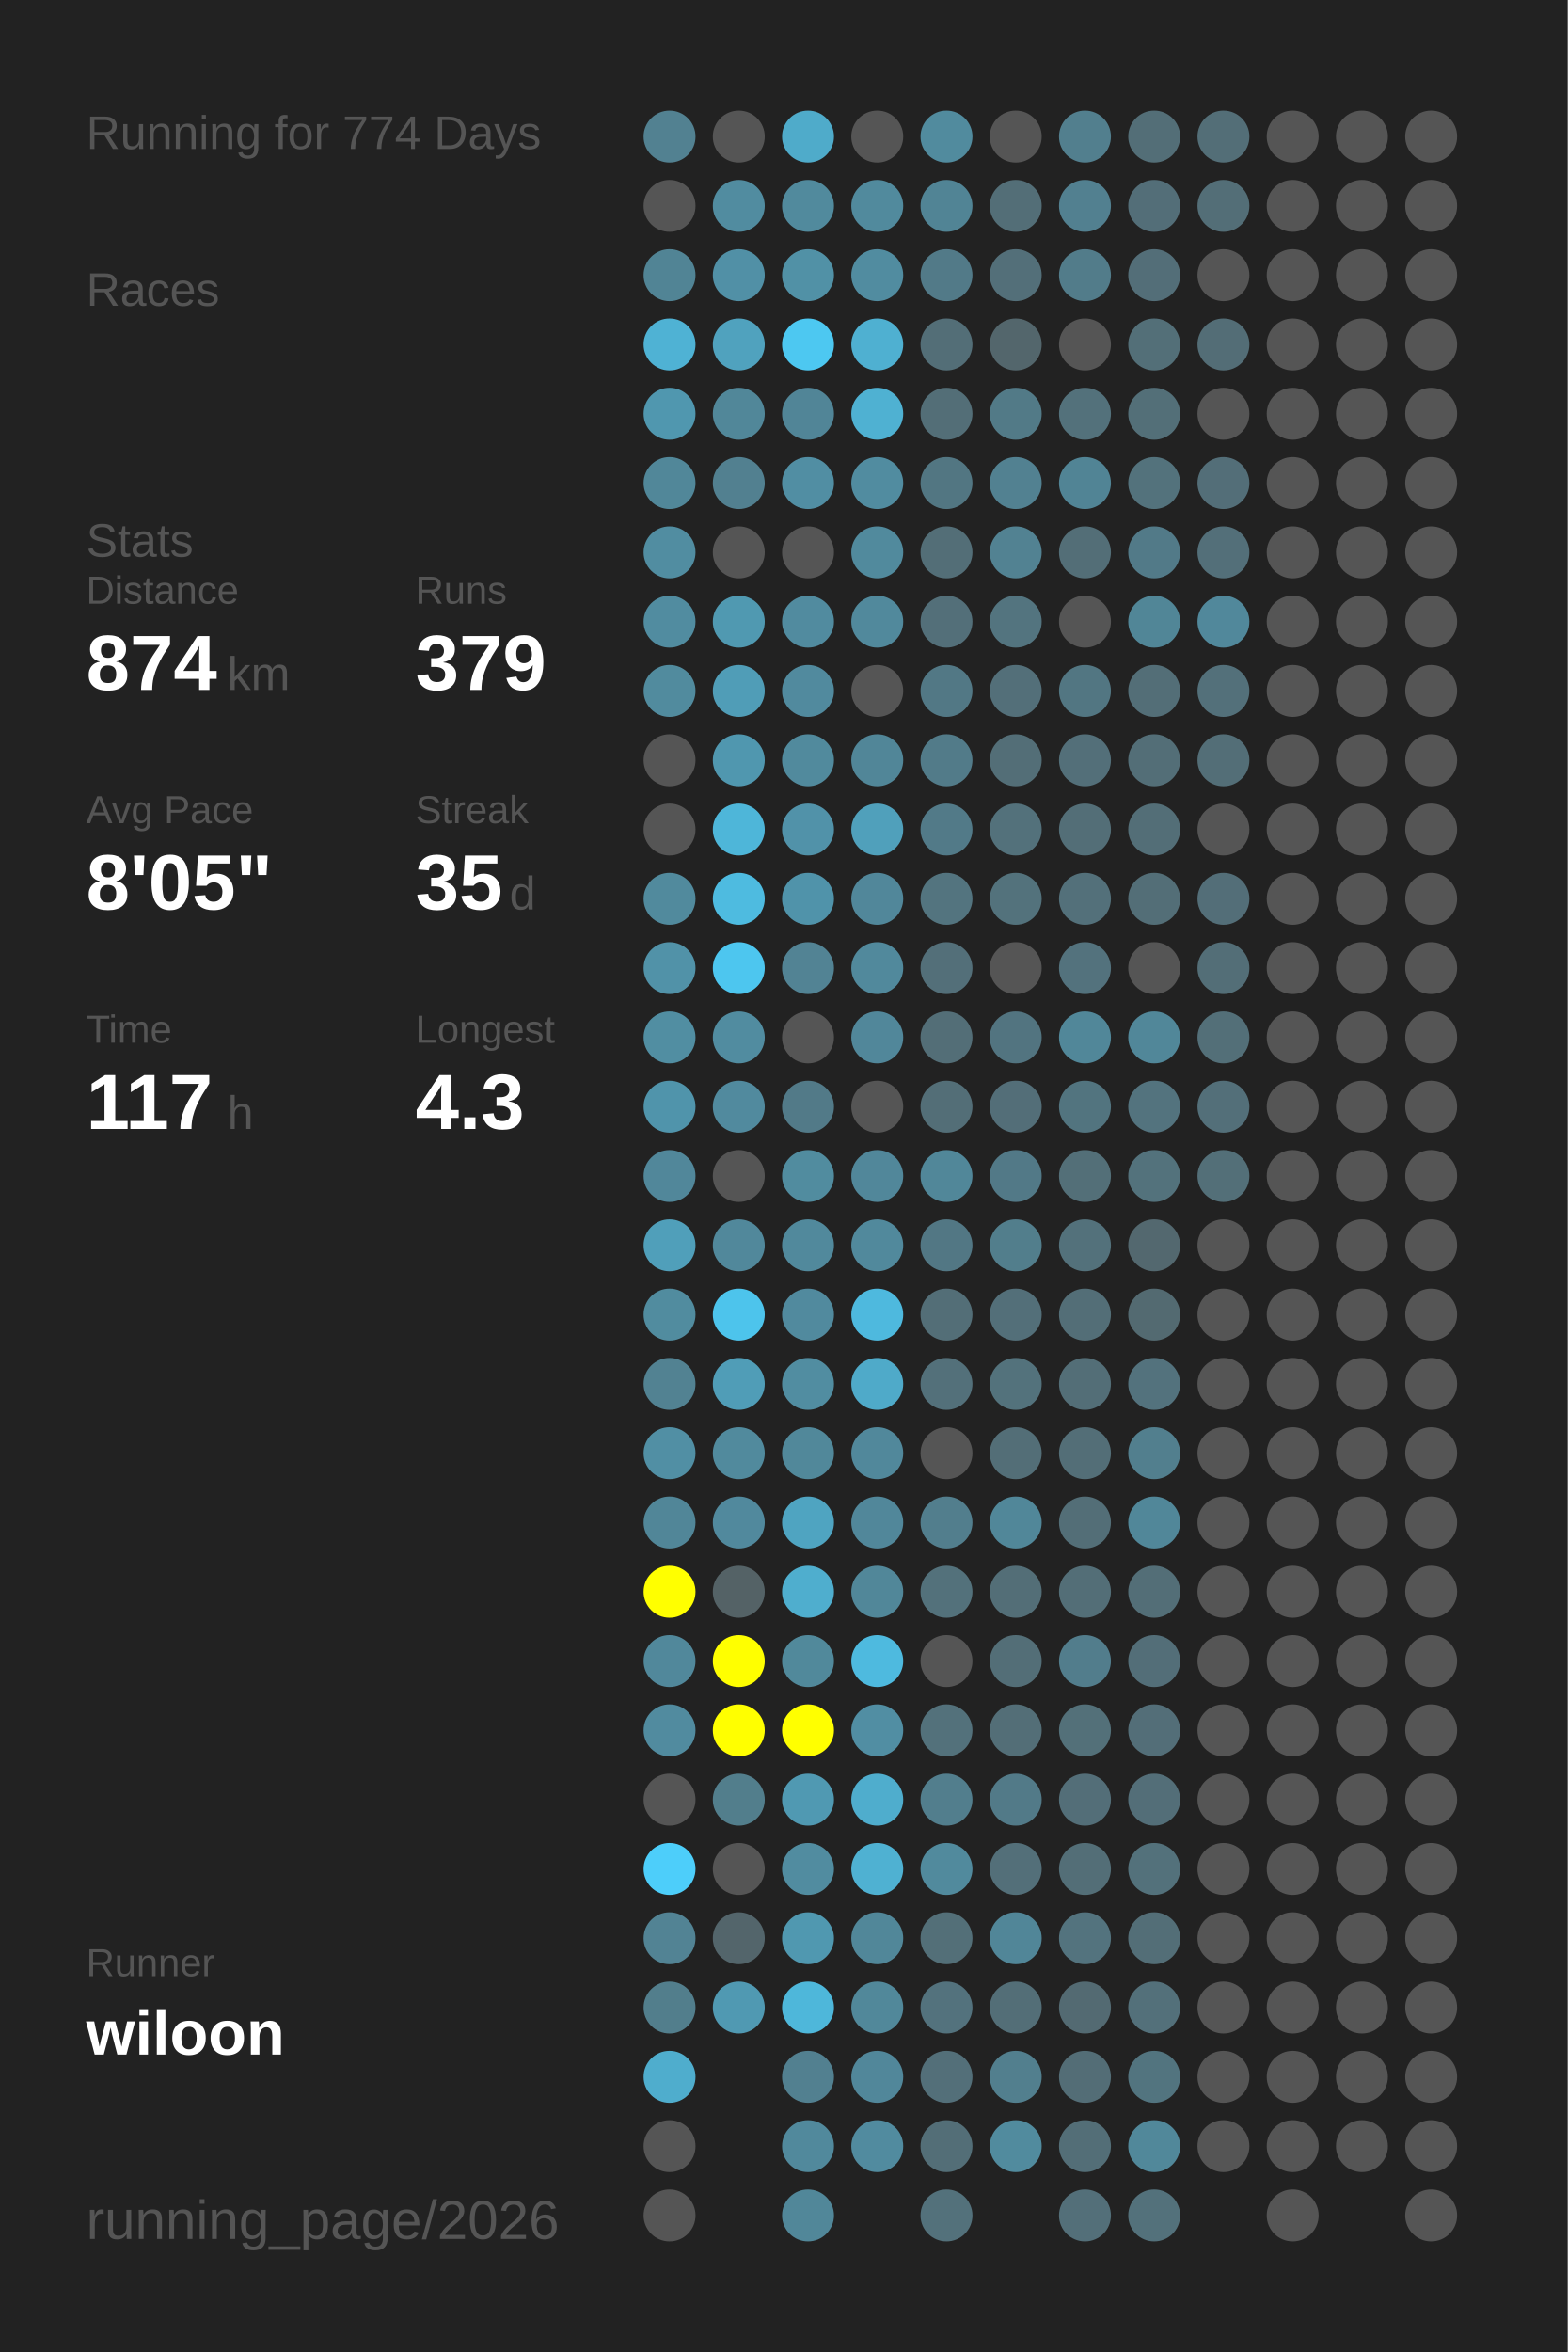
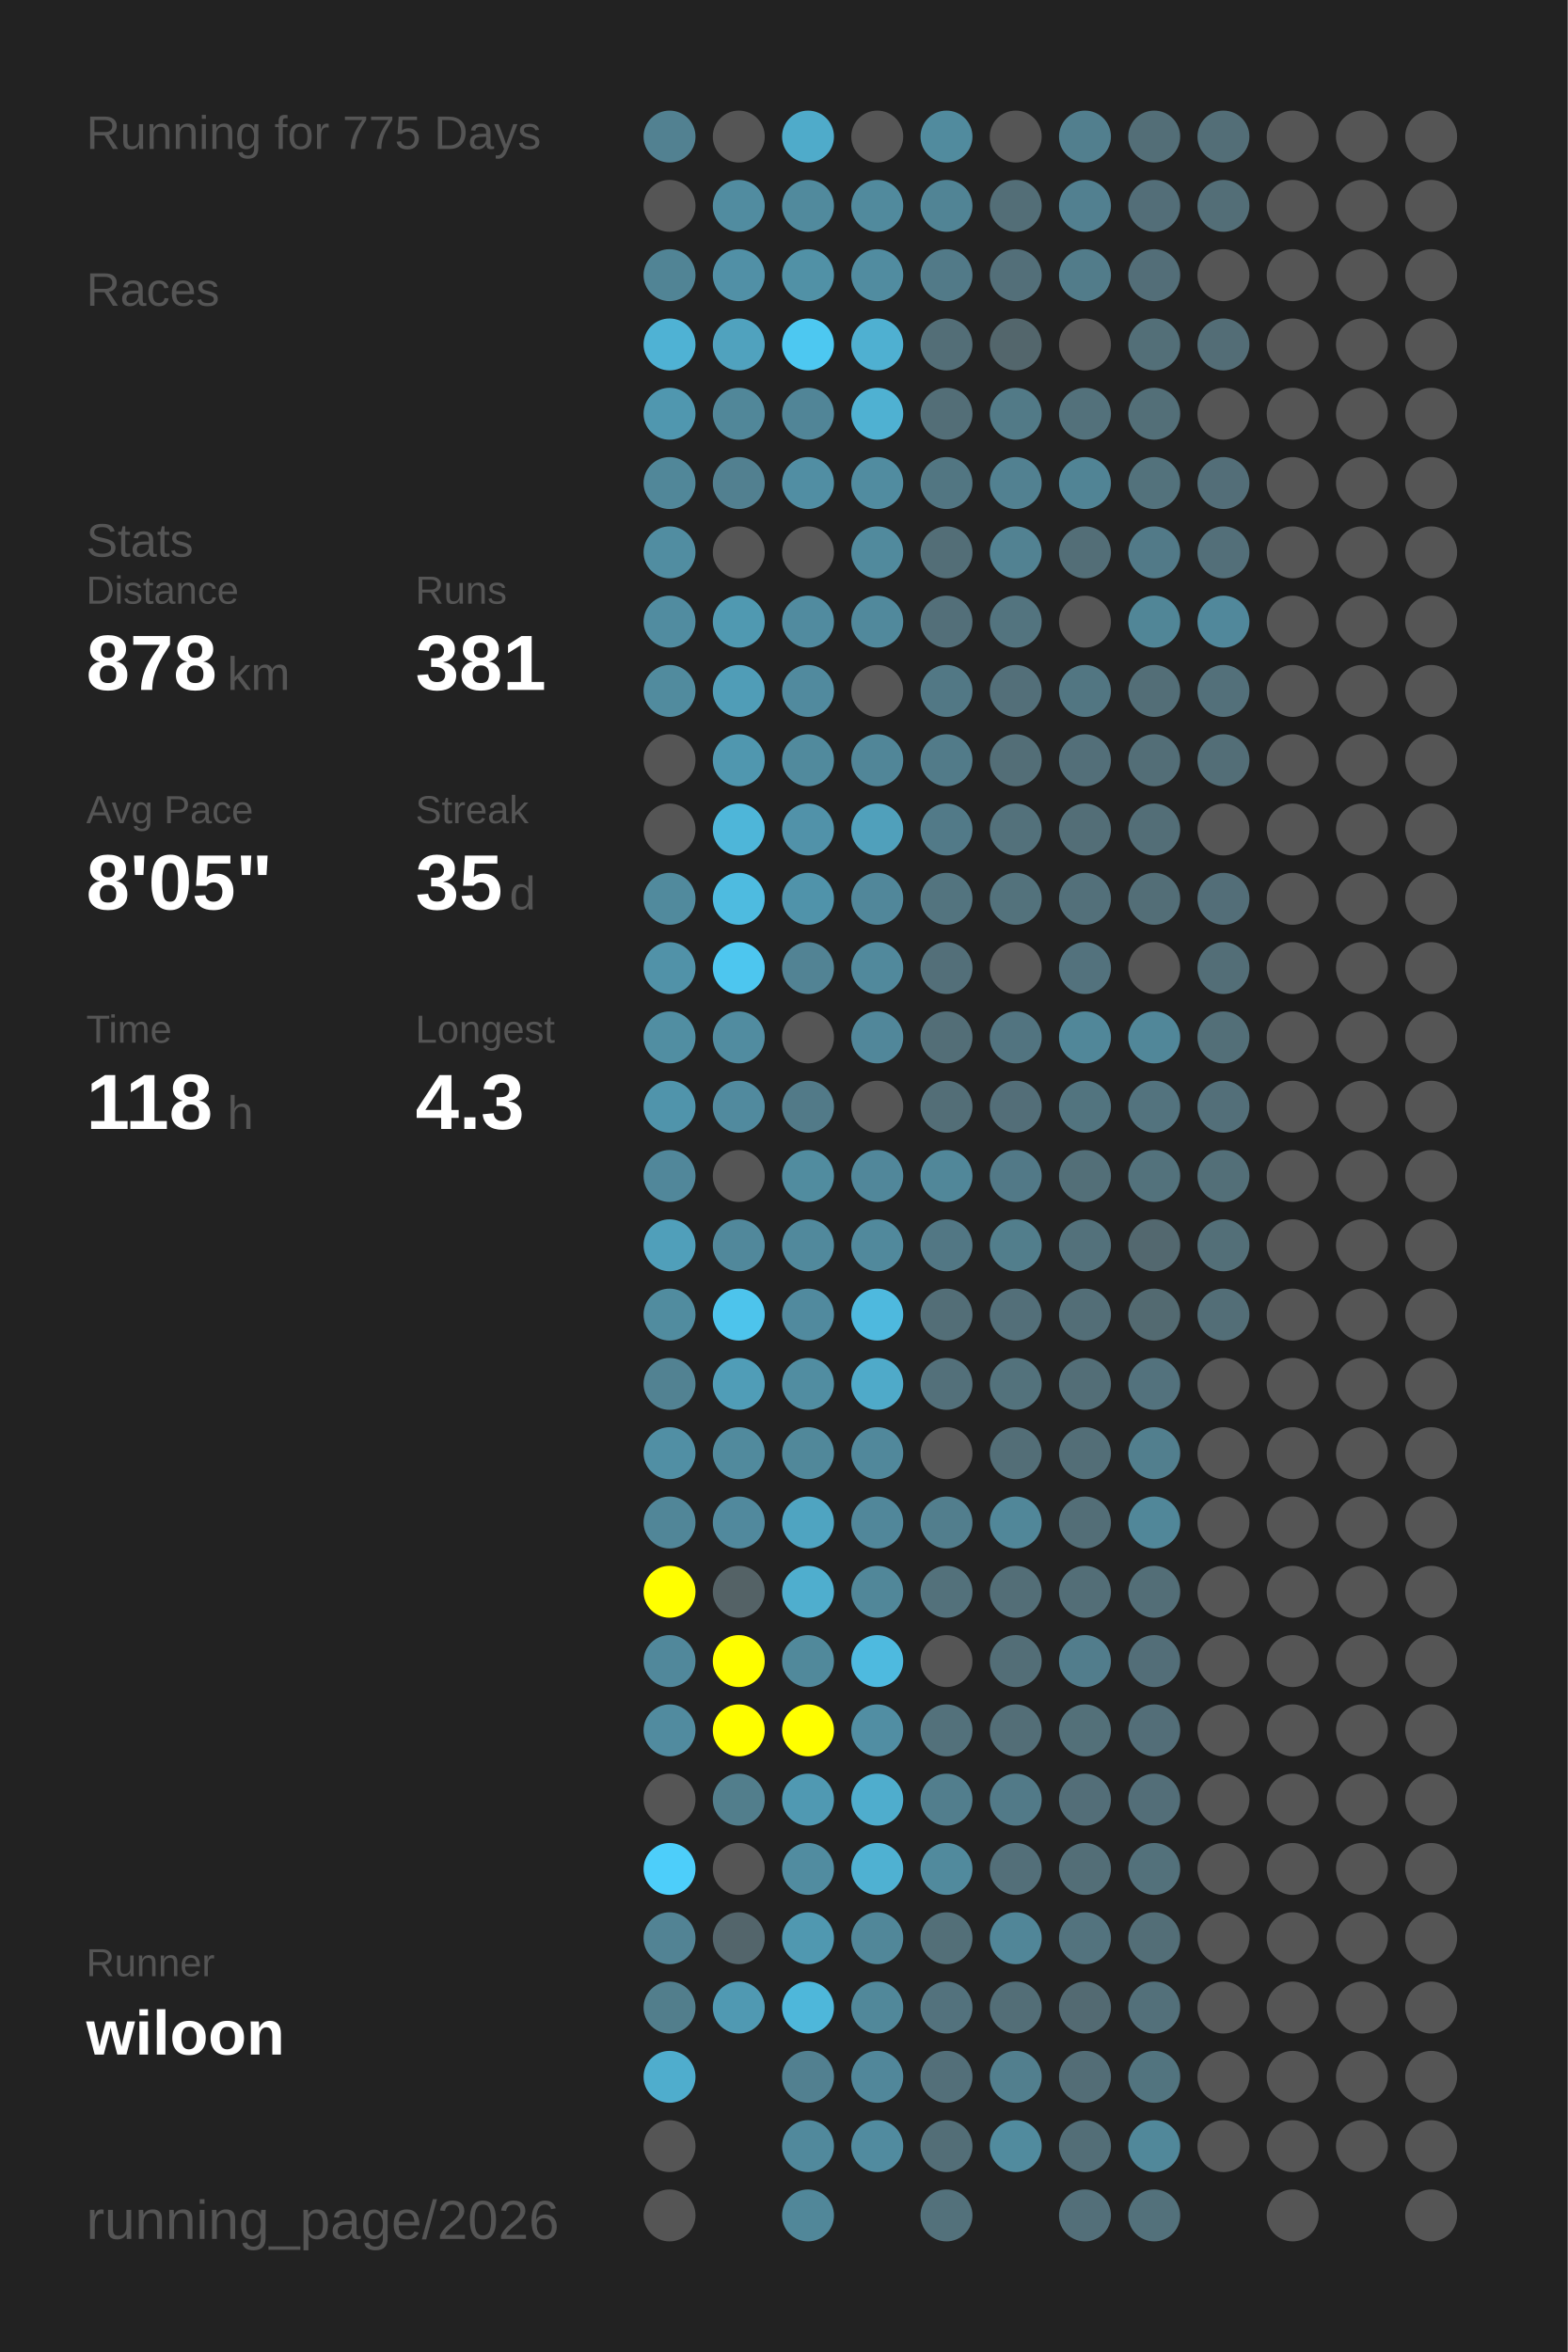
<svg xmlns="http://www.w3.org/2000/svg" baseProfile="full" height="300mm" version="1.1" viewBox="0,0,200,300" width="200mm">
  <defs />
  <rect fill="#222222" height="300" width="200" x="0" y="0" />
-   <text fill="#555555" style="font-size:6px; font-family:Arial;" x="11" y="19">Running for 774 Days</text>
+   <text fill="#555555" style="font-size:6px; font-family:Arial;" x="11" y="19">Running for 775 Days</text>
  <text fill="#555555" style="font-size:6px; font-family:Arial;" x="11" y="39">Races</text>
  <text fill="#555555" style="font-size:6px; font-family:Arial;" x="11" y="71">Stats</text>
  <text fill="#555555" style="font-size:5px; font-family:Arial;" x="11" y="77">Distance</text>
-   <text fill="#FFFFFF" style="font-size:10px; font-family:Arial; font-weight:bold;" x="11" y="88">874</text>
+   <text fill="#FFFFFF" style="font-size:10px; font-family:Arial; font-weight:bold;" x="11" y="88">878</text>
  <text fill="#555555" style="font-size:6px; font-family:Arial;" x="29" y="88">km</text>
  <text fill="#555555" style="font-size:5px; font-family:Arial;" x="53" y="77">Runs</text>
-   <text fill="#FFFFFF" style="font-size:10px; font-family:Arial; font-weight:bold;" x="53" y="88">379</text>
+   <text fill="#FFFFFF" style="font-size:10px; font-family:Arial; font-weight:bold;" x="53" y="88">381</text>
  <text fill="#555555" style="font-size:5px; font-family:Arial;" x="11" y="105">Avg Pace</text>
  <text fill="#FFFFFF" style="font-size:10px; font-family:Arial; font-weight:bold;" x="11" y="116">8'05"</text>
  <text fill="#555555" style="font-size:5px; font-family:Arial;" x="53" y="105">Streak</text>
  <text fill="#FFFFFF" style="font-size:10px; font-family:Arial; font-weight:bold;" x="53" y="116">35</text>
  <text fill="#555555" style="font-size:6px; font-family:Arial;" x="65" y="116">d</text>
  <text fill="#555555" style="font-size:5px; font-family:Arial;" x="11" y="133">Time</text>
-   <text fill="#FFFFFF" style="font-size:10px; font-family:Arial; font-weight:bold;" x="11" y="144">117</text>
+   <text fill="#FFFFFF" style="font-size:10px; font-family:Arial; font-weight:bold;" x="11" y="144">118</text>
  <text fill="#555555" style="font-size:6px; font-family:Arial;" x="29" y="144">h</text>
  <text fill="#555555" style="font-size:5px; font-family:Arial;" x="53" y="133">Longest</text>
  <text fill="#FFFFFF" style="font-size:10px; font-family:Arial; font-weight:bold;" x="53" y="144">4.3</text>
  <text fill="#555555" style="font-size:5px; font-family:Arial;" x="11" y="252.065">Runner</text>
  <text fill="#FFFFFF" style="font-size:8px; font-family:Arial; font-weight:bold;" x="11" y="262.065">wiloon</text>
  <text fill="#555555" style="font-size:7px; font-family:Arial;" x="11" y="285.581">running_page/2026</text>
  <circle cx="85.417" cy="17.419" fill="#528191" r="3.312" />
  <circle cx="85.417" cy="26.258" fill="#555555" r="3.312" />
  <circle cx="85.417" cy="35.097" fill="#518495" r="3.312" />
  <circle cx="85.417" cy="43.935" fill="#4fb2d4" r="3.312" />
  <circle cx="85.417" cy="52.774" fill="#5097af" r="3.312" />
  <circle cx="85.417" cy="61.613" fill="#518799" r="3.312" />
  <circle cx="85.417" cy="70.452" fill="#518da1" r="3.312" />
  <circle cx="85.417" cy="79.29" fill="#518ca0" r="3.312" />
  <circle cx="85.417" cy="88.129" fill="#518b9e" r="3.312" />
  <circle cx="85.417" cy="96.968" fill="#555555" r="3.312" />
  <circle cx="85.417" cy="105.806" fill="#555555" r="3.312" />
  <circle cx="85.417" cy="114.645" fill="#518a9d" r="3.312" />
  <circle cx="85.417" cy="123.484" fill="#5192a8" r="3.312" />
  <circle cx="85.417" cy="132.323" fill="#518ea2" r="3.312" />
  <circle cx="85.417" cy="141.161" fill="#5094ab" r="3.312" />
  <circle cx="85.417" cy="150" fill="#51879a" r="3.312" />
  <circle cx="85.417" cy="158.839" fill="#509fba" r="3.312" />
  <circle cx="85.417" cy="167.677" fill="#518c9f" r="3.312" />
  <circle cx="85.417" cy="176.516" fill="#528292" r="3.312" />
  <circle cx="85.417" cy="185.355" fill="#518fa4" r="3.312" />
  <circle cx="85.417" cy="194.194" fill="#518698" r="3.312" />
  <circle cx="85.417" cy="203.032" fill="#FFFF00" r="3.312" />
  <circle cx="85.417" cy="211.871" fill="#51889b" r="3.312" />
  <circle cx="85.417" cy="220.71" fill="#518b9f" r="3.312" />
  <circle cx="85.417" cy="229.548" fill="#555555" r="3.312" />
  <circle cx="85.417" cy="238.387" fill="#4dcefa" r="3.312" />
  <circle cx="85.417" cy="247.226" fill="#528394" r="3.312" />
  <circle cx="85.417" cy="256.065" fill="#527e8c" r="3.312" />
  <circle cx="85.417" cy="264.903" fill="#4fadcd" r="3.312" />
  <circle cx="85.417" cy="273.742" fill="#555555" r="3.312" />
  <circle cx="85.417" cy="282.581" fill="#555555" r="3.312" />
  <circle cx="94.25" cy="17.419" fill="#555555" r="3.312" />
  <circle cx="94.25" cy="26.258" fill="#518ca0" r="3.312" />
  <circle cx="94.25" cy="35.097" fill="#5190a6" r="3.312" />
  <circle cx="94.25" cy="43.935" fill="#50a2be" r="3.312" />
  <circle cx="94.25" cy="52.774" fill="#518799" r="3.312" />
  <circle cx="94.25" cy="61.613" fill="#528090" r="3.312" />
  <circle cx="94.25" cy="70.452" fill="#555555" r="3.312" />
  <circle cx="94.25" cy="79.29" fill="#5099b1" r="3.312" />
  <circle cx="94.25" cy="88.129" fill="#509db7" r="3.312" />
  <circle cx="94.25" cy="96.968" fill="#5097af" r="3.312" />
  <circle cx="94.25" cy="105.806" fill="#4eb6d9" r="3.312" />
  <circle cx="94.25" cy="114.645" fill="#4ebbe0" r="3.312" />
  <circle cx="94.25" cy="123.484" fill="#4dc6ef" r="3.312" />
  <circle cx="94.25" cy="132.323" fill="#518ca0" r="3.312" />
  <circle cx="94.25" cy="141.161" fill="#518a9e" r="3.312" />
  <circle cx="94.25" cy="150" fill="#555555" r="3.312" />
  <circle cx="94.25" cy="158.839" fill="#51889b" r="3.312" />
  <circle cx="94.25" cy="167.677" fill="#4dc4ec" r="3.312" />
  <circle cx="94.25" cy="176.516" fill="#509db7" r="3.312" />
  <circle cx="94.25" cy="185.355" fill="#518a9d" r="3.312" />
  <circle cx="94.25" cy="194.194" fill="#51899d" r="3.312" />
  <circle cx="94.25" cy="203.032" fill="#546266" r="3.312" />
  <circle cx="94.25" cy="211.871" fill="#FFFF00" r="3.312" />
  <circle cx="94.25" cy="220.71" fill="#FFFF00" r="3.312" />
  <circle cx="94.25" cy="229.548" fill="#527e8c" r="3.312" />
  <circle cx="94.25" cy="238.387" fill="#555555" r="3.312" />
  <circle cx="94.25" cy="247.226" fill="#53656b" r="3.312" />
  <circle cx="94.25" cy="256.065" fill="#5099b2" r="3.312" />
  <circle cx="103.083" cy="17.419" fill="#4fabca" r="3.312" />
  <circle cx="103.083" cy="26.258" fill="#518a9d" r="3.312" />
  <circle cx="103.083" cy="35.097" fill="#5191a6" r="3.312" />
  <circle cx="103.083" cy="43.935" fill="#4dc8f1" r="3.312" />
  <circle cx="103.083" cy="52.774" fill="#518597" r="3.312" />
  <circle cx="103.083" cy="61.613" fill="#518ea3" r="3.312" />
  <circle cx="103.083" cy="70.452" fill="#555555" r="3.312" />
  <circle cx="103.083" cy="79.29" fill="#518b9f" r="3.312" />
  <circle cx="103.083" cy="88.129" fill="#518a9e" r="3.312" />
  <circle cx="103.083" cy="96.968" fill="#518a9d" r="3.312" />
  <circle cx="103.083" cy="105.806" fill="#5192a9" r="3.312" />
  <circle cx="103.083" cy="114.645" fill="#5093aa" r="3.312" />
  <circle cx="103.083" cy="123.484" fill="#528394" r="3.312" />
  <circle cx="103.083" cy="132.323" fill="#555555" r="3.312" />
  <circle cx="103.083" cy="141.161" fill="#527a88" r="3.312" />
  <circle cx="103.083" cy="150" fill="#518c9f" r="3.312" />
  <circle cx="103.083" cy="158.839" fill="#51899c" r="3.312" />
  <circle cx="103.083" cy="167.677" fill="#518a9e" r="3.312" />
  <circle cx="103.083" cy="176.516" fill="#518da1" r="3.312" />
  <circle cx="103.083" cy="185.355" fill="#51889a" r="3.312" />
  <circle cx="103.083" cy="194.194" fill="#4fa4c1" r="3.312" />
  <circle cx="103.083" cy="203.032" fill="#4faece" r="3.312" />
  <circle cx="103.083" cy="211.871" fill="#51899b" r="3.312" />
  <circle cx="103.083" cy="220.71" fill="#FFFF00" r="3.312" />
  <circle cx="103.083" cy="229.548" fill="#5099b2" r="3.312" />
  <circle cx="103.083" cy="238.387" fill="#518ca0" r="3.312" />
  <circle cx="103.083" cy="247.226" fill="#5098b0" r="3.312" />
  <circle cx="103.083" cy="256.065" fill="#4eb7da" r="3.312" />
  <circle cx="103.083" cy="264.903" fill="#528090" r="3.312" />
  <circle cx="103.083" cy="273.742" fill="#51899c" r="3.312" />
  <circle cx="103.083" cy="282.581" fill="#518799" r="3.312" />
  <circle cx="111.917" cy="17.419" fill="#555555" r="3.312" />
  <circle cx="111.917" cy="26.258" fill="#518a9d" r="3.312" />
  <circle cx="111.917" cy="35.097" fill="#518ca0" r="3.312" />
  <circle cx="111.917" cy="43.935" fill="#4fb0d1" r="3.312" />
  <circle cx="111.917" cy="52.774" fill="#4fb1d2" r="3.312" />
  <circle cx="111.917" cy="61.613" fill="#518ca0" r="3.312" />
  <circle cx="111.917" cy="70.452" fill="#518a9d" r="3.312" />
  <circle cx="111.917" cy="79.29" fill="#51899c" r="3.312" />
  <circle cx="111.917" cy="88.129" fill="#555555" r="3.312" />
  <circle cx="111.917" cy="96.968" fill="#518698" r="3.312" />
  <circle cx="111.917" cy="105.806" fill="#50a0bb" r="3.312" />
  <circle cx="111.917" cy="114.645" fill="#51879a" r="3.312" />
  <circle cx="111.917" cy="123.484" fill="#51899c" r="3.312" />
  <circle cx="111.917" cy="132.323" fill="#51879a" r="3.312" />
  <circle cx="111.917" cy="141.161" fill="#555555" r="3.312" />
  <circle cx="111.917" cy="150" fill="#51879a" r="3.312" />
  <circle cx="111.917" cy="158.839" fill="#51899c" r="3.312" />
  <circle cx="111.917" cy="167.677" fill="#4eb9de" r="3.312" />
  <circle cx="111.917" cy="176.516" fill="#4faac9" r="3.312" />
  <circle cx="111.917" cy="185.355" fill="#51889b" r="3.312" />
  <circle cx="111.917" cy="194.194" fill="#51879a" r="3.312" />
  <circle cx="111.917" cy="203.032" fill="#518799" r="3.312" />
  <circle cx="111.917" cy="211.871" fill="#4ebadf" r="3.312" />
  <circle cx="111.917" cy="220.71" fill="#518ea3" r="3.312" />
  <circle cx="111.917" cy="229.548" fill="#4fadcd" r="3.312" />
  <circle cx="111.917" cy="238.387" fill="#4fb1d2" r="3.312" />
  <circle cx="111.917" cy="247.226" fill="#518799" r="3.312" />
  <circle cx="111.917" cy="256.065" fill="#51889a" r="3.312" />
  <circle cx="111.917" cy="264.903" fill="#51879a" r="3.312" />
  <circle cx="111.917" cy="273.742" fill="#518b9f" r="3.312" />
  <circle cx="120.75" cy="17.419" fill="#518b9e" r="3.312" />
  <circle cx="120.75" cy="26.258" fill="#518495" r="3.312" />
  <circle cx="120.75" cy="35.097" fill="#527a88" r="3.312" />
  <circle cx="120.75" cy="43.935" fill="#536e77" r="3.312" />
  <circle cx="120.75" cy="52.774" fill="#536e77" r="3.312" />
  <circle cx="120.75" cy="61.613" fill="#527682" r="3.312" />
  <circle cx="120.75" cy="70.452" fill="#536e77" r="3.312" />
  <circle cx="120.75" cy="79.29" fill="#536f79" r="3.312" />
  <circle cx="120.75" cy="88.129" fill="#527885" r="3.312" />
  <circle cx="120.75" cy="96.968" fill="#527b89" r="3.312" />
  <circle cx="120.75" cy="105.806" fill="#527a88" r="3.312" />
  <circle cx="120.75" cy="114.645" fill="#53747f" r="3.312" />
  <circle cx="120.75" cy="123.484" fill="#536f79" r="3.312" />
  <circle cx="120.75" cy="132.323" fill="#536e77" r="3.312" />
  <circle cx="120.75" cy="141.161" fill="#536e77" r="3.312" />
  <circle cx="120.75" cy="150" fill="#518799" r="3.312" />
  <circle cx="120.75" cy="158.839" fill="#527784" r="3.312" />
  <circle cx="120.75" cy="167.677" fill="#536e77" r="3.312" />
  <circle cx="120.75" cy="176.516" fill="#53707a" r="3.312" />
  <circle cx="120.75" cy="185.355" fill="#555555" r="3.312" />
  <circle cx="120.75" cy="194.194" fill="#527e8d" r="3.312" />
  <circle cx="120.75" cy="203.032" fill="#53717b" r="3.312" />
  <circle cx="120.75" cy="211.871" fill="#555555" r="3.312" />
  <circle cx="120.75" cy="220.71" fill="#53717b" r="3.312" />
  <circle cx="120.75" cy="229.548" fill="#527e8d" r="3.312" />
  <circle cx="120.75" cy="238.387" fill="#518a9d" r="3.312" />
  <circle cx="120.75" cy="247.226" fill="#536f78" r="3.312" />
  <circle cx="120.75" cy="256.065" fill="#53727d" r="3.312" />
  <circle cx="120.75" cy="264.903" fill="#536f79" r="3.312" />
  <circle cx="120.75" cy="273.742" fill="#536e77" r="3.312" />
  <circle cx="120.75" cy="282.581" fill="#53717b" r="3.312" />
  <circle cx="129.583" cy="17.419" fill="#555555" r="3.312" />
  <circle cx="129.583" cy="26.258" fill="#536e77" r="3.312" />
  <circle cx="129.583" cy="35.097" fill="#536f79" r="3.312" />
  <circle cx="129.583" cy="43.935" fill="#53666c" r="3.312" />
  <circle cx="129.583" cy="52.774" fill="#527a87" r="3.312" />
  <circle cx="129.583" cy="61.613" fill="#528191" r="3.312" />
  <circle cx="129.583" cy="70.452" fill="#528292" r="3.312" />
  <circle cx="129.583" cy="79.29" fill="#53747f" r="3.312" />
  <circle cx="129.583" cy="88.129" fill="#536f79" r="3.312" />
  <circle cx="129.583" cy="96.968" fill="#536e77" r="3.312" />
  <circle cx="129.583" cy="105.806" fill="#53717b" r="3.312" />
  <circle cx="129.583" cy="114.645" fill="#53727c" r="3.312" />
  <circle cx="129.583" cy="123.484" fill="#555555" r="3.312" />
  <circle cx="129.583" cy="132.323" fill="#527480" r="3.312" />
  <circle cx="129.583" cy="141.161" fill="#536e78" r="3.312" />
  <circle cx="129.583" cy="150" fill="#527987" r="3.312" />
  <circle cx="129.583" cy="158.839" fill="#527e8c" r="3.312" />
  <circle cx="129.583" cy="167.677" fill="#536f79" r="3.312" />
  <circle cx="129.583" cy="176.516" fill="#53727c" r="3.312" />
  <circle cx="129.583" cy="185.355" fill="#536e77" r="3.312" />
  <circle cx="129.583" cy="194.194" fill="#518799" r="3.312" />
  <circle cx="129.583" cy="203.032" fill="#536e77" r="3.312" />
  <circle cx="129.583" cy="211.871" fill="#536e77" r="3.312" />
  <circle cx="129.583" cy="220.71" fill="#536e77" r="3.312" />
  <circle cx="129.583" cy="229.548" fill="#527a88" r="3.312" />
  <circle cx="129.583" cy="238.387" fill="#536f79" r="3.312" />
  <circle cx="129.583" cy="247.226" fill="#518698" r="3.312" />
  <circle cx="129.583" cy="256.065" fill="#536e77" r="3.312" />
  <circle cx="129.583" cy="264.903" fill="#527f8e" r="3.312" />
  <circle cx="129.583" cy="273.742" fill="#518b9e" r="3.312" />
  <circle cx="138.417" cy="17.419" fill="#527f8e" r="3.312" />
  <circle cx="138.417" cy="26.258" fill="#528090" r="3.312" />
  <circle cx="138.417" cy="35.097" fill="#527c8a" r="3.312" />
  <circle cx="138.417" cy="43.935" fill="#555555" r="3.312" />
  <circle cx="138.417" cy="52.774" fill="#53717b" r="3.312" />
  <circle cx="138.417" cy="61.613" fill="#518495" r="3.312" />
  <circle cx="138.417" cy="70.452" fill="#536e77" r="3.312" />
  <circle cx="138.417" cy="79.29" fill="#555555" r="3.312" />
  <circle cx="138.417" cy="88.129" fill="#527682" r="3.312" />
  <circle cx="138.417" cy="96.968" fill="#536f79" r="3.312" />
  <circle cx="138.417" cy="105.806" fill="#536e77" r="3.312" />
  <circle cx="138.417" cy="114.645" fill="#53707a" r="3.312" />
  <circle cx="138.417" cy="123.484" fill="#53727d" r="3.312" />
  <circle cx="138.417" cy="132.323" fill="#518799" r="3.312" />
  <circle cx="138.417" cy="141.161" fill="#52747f" r="3.312" />
  <circle cx="138.417" cy="150" fill="#536f78" r="3.312" />
  <circle cx="138.417" cy="158.839" fill="#53717b" r="3.312" />
  <circle cx="138.417" cy="167.677" fill="#536e77" r="3.312" />
  <circle cx="138.417" cy="176.516" fill="#536e77" r="3.312" />
  <circle cx="138.417" cy="185.355" fill="#536e77" r="3.312" />
  <circle cx="138.417" cy="194.194" fill="#536e77" r="3.312" />
  <circle cx="138.417" cy="203.032" fill="#536e77" r="3.312" />
  <circle cx="138.417" cy="211.871" fill="#527d8c" r="3.312" />
  <circle cx="138.417" cy="220.71" fill="#537079" r="3.312" />
  <circle cx="138.417" cy="229.548" fill="#536e78" r="3.312" />
  <circle cx="138.417" cy="238.387" fill="#536e77" r="3.312" />
  <circle cx="138.417" cy="247.226" fill="#53737e" r="3.312" />
  <circle cx="138.417" cy="256.065" fill="#536a72" r="3.312" />
  <circle cx="138.417" cy="264.903" fill="#536d76" r="3.312" />
  <circle cx="138.417" cy="273.742" fill="#536e77" r="3.312" />
  <circle cx="138.417" cy="282.581" fill="#536f79" r="3.312" />
  <circle cx="147.25" cy="17.419" fill="#536e77" r="3.312" />
  <circle cx="147.25" cy="26.258" fill="#536e78" r="3.312" />
  <circle cx="147.25" cy="35.097" fill="#536e78" r="3.312" />
  <circle cx="147.25" cy="43.935" fill="#536f78" r="3.312" />
  <circle cx="147.25" cy="52.774" fill="#536f78" r="3.312" />
  <circle cx="147.25" cy="61.613" fill="#53727c" r="3.312" />
  <circle cx="147.25" cy="70.452" fill="#527a88" r="3.312" />
  <circle cx="147.25" cy="79.29" fill="#518697" r="3.312" />
  <circle cx="147.25" cy="88.129" fill="#536e77" r="3.312" />
  <circle cx="147.25" cy="96.968" fill="#536e77" r="3.312" />
  <circle cx="147.25" cy="105.806" fill="#536e77" r="3.312" />
  <circle cx="147.25" cy="114.645" fill="#536e77" r="3.312" />
  <circle cx="147.25" cy="123.484" fill="#555555" r="3.312" />
  <circle cx="147.25" cy="132.323" fill="#518799" r="3.312" />
  <circle cx="147.25" cy="141.161" fill="#53737e" r="3.312" />
  <circle cx="147.25" cy="150" fill="#53727c" r="3.312" />
  <circle cx="147.25" cy="158.839" fill="#53686f" r="3.312" />
  <circle cx="147.25" cy="167.677" fill="#536a71" r="3.312" />
  <circle cx="147.25" cy="176.516" fill="#53727d" r="3.312" />
  <circle cx="147.25" cy="185.355" fill="#527f8e" r="3.312" />
  <circle cx="147.25" cy="194.194" fill="#518799" r="3.312" />
  <circle cx="147.25" cy="203.032" fill="#536e77" r="3.312" />
  <circle cx="147.25" cy="211.871" fill="#536e78" r="3.312" />
  <circle cx="147.25" cy="220.71" fill="#536e78" r="3.312" />
  <circle cx="147.25" cy="229.548" fill="#536e78" r="3.312" />
  <circle cx="147.25" cy="238.387" fill="#53717b" r="3.312" />
  <circle cx="147.25" cy="247.226" fill="#536e77" r="3.312" />
  <circle cx="147.25" cy="256.065" fill="#53707a" r="3.312" />
  <circle cx="147.25" cy="264.903" fill="#52747f" r="3.312" />
  <circle cx="147.25" cy="273.742" fill="#51889a" r="3.312" />
  <circle cx="147.25" cy="282.581" fill="#53717b" r="3.312" />
  <circle cx="156.083" cy="17.419" fill="#536e77" r="3.312" />
  <circle cx="156.083" cy="26.258" fill="#536e77" r="3.312" />
  <circle cx="156.083" cy="35.097" fill="#555555" r="3.312" />
  <circle cx="156.083" cy="43.935" fill="#536d76" r="3.312" />
  <circle cx="156.083" cy="52.774" fill="#555555" r="3.312" />
  <circle cx="156.083" cy="61.613" fill="#536e78" r="3.312" />
  <circle cx="156.083" cy="70.452" fill="#536f79" r="3.312" />
  <circle cx="156.083" cy="79.29" fill="#51889b" r="3.312" />
  <circle cx="156.083" cy="88.129" fill="#53707a" r="3.312" />
  <circle cx="156.083" cy="96.968" fill="#536e77" r="3.312" />
  <circle cx="156.083" cy="105.806" fill="#555555" r="3.312" />
  <circle cx="156.083" cy="114.645" fill="#536e78" r="3.312" />
  <circle cx="156.083" cy="123.484" fill="#536e77" r="3.312" />
  <circle cx="156.083" cy="132.323" fill="#536f78" r="3.312" />
  <circle cx="156.083" cy="141.161" fill="#536f79" r="3.312" />
  <circle cx="156.083" cy="150" fill="#536f78" r="3.312" />
-   <circle cx="156.083" cy="158.839" fill="#555555" r="3.312" />
-   <circle cx="156.083" cy="167.677" fill="#555555" r="3.312" />
+   <circle cx="156.083" cy="158.839" fill="#536f78" r="3.312" />
+   <circle cx="156.083" cy="167.677" fill="#536e77" r="3.312" />
  <circle cx="156.083" cy="176.516" fill="#555555" r="3.312" />
  <circle cx="156.083" cy="185.355" fill="#555555" r="3.312" />
  <circle cx="156.083" cy="194.194" fill="#555555" r="3.312" />
  <circle cx="156.083" cy="203.032" fill="#555555" r="3.312" />
  <circle cx="156.083" cy="211.871" fill="#555555" r="3.312" />
  <circle cx="156.083" cy="220.71" fill="#555555" r="3.312" />
  <circle cx="156.083" cy="229.548" fill="#555555" r="3.312" />
  <circle cx="156.083" cy="238.387" fill="#555555" r="3.312" />
  <circle cx="156.083" cy="247.226" fill="#555555" r="3.312" />
  <circle cx="156.083" cy="256.065" fill="#555555" r="3.312" />
  <circle cx="156.083" cy="264.903" fill="#555555" r="3.312" />
  <circle cx="156.083" cy="273.742" fill="#555555" r="3.312" />
  <circle cx="164.917" cy="17.419" fill="#555555" r="3.312" />
  <circle cx="164.917" cy="26.258" fill="#555555" r="3.312" />
  <circle cx="164.917" cy="35.097" fill="#555555" r="3.312" />
  <circle cx="164.917" cy="43.935" fill="#555555" r="3.312" />
  <circle cx="164.917" cy="52.774" fill="#555555" r="3.312" />
  <circle cx="164.917" cy="61.613" fill="#555555" r="3.312" />
  <circle cx="164.917" cy="70.452" fill="#555555" r="3.312" />
  <circle cx="164.917" cy="79.29" fill="#555555" r="3.312" />
  <circle cx="164.917" cy="88.129" fill="#555555" r="3.312" />
  <circle cx="164.917" cy="96.968" fill="#555555" r="3.312" />
  <circle cx="164.917" cy="105.806" fill="#555555" r="3.312" />
  <circle cx="164.917" cy="114.645" fill="#555555" r="3.312" />
  <circle cx="164.917" cy="123.484" fill="#555555" r="3.312" />
  <circle cx="164.917" cy="132.323" fill="#555555" r="3.312" />
  <circle cx="164.917" cy="141.161" fill="#555555" r="3.312" />
  <circle cx="164.917" cy="150" fill="#555555" r="3.312" />
  <circle cx="164.917" cy="158.839" fill="#555555" r="3.312" />
  <circle cx="164.917" cy="167.677" fill="#555555" r="3.312" />
  <circle cx="164.917" cy="176.516" fill="#555555" r="3.312" />
  <circle cx="164.917" cy="185.355" fill="#555555" r="3.312" />
  <circle cx="164.917" cy="194.194" fill="#555555" r="3.312" />
  <circle cx="164.917" cy="203.032" fill="#555555" r="3.312" />
  <circle cx="164.917" cy="211.871" fill="#555555" r="3.312" />
  <circle cx="164.917" cy="220.71" fill="#555555" r="3.312" />
  <circle cx="164.917" cy="229.548" fill="#555555" r="3.312" />
  <circle cx="164.917" cy="238.387" fill="#555555" r="3.312" />
  <circle cx="164.917" cy="247.226" fill="#555555" r="3.312" />
  <circle cx="164.917" cy="256.065" fill="#555555" r="3.312" />
  <circle cx="164.917" cy="264.903" fill="#555555" r="3.312" />
  <circle cx="164.917" cy="273.742" fill="#555555" r="3.312" />
  <circle cx="164.917" cy="282.581" fill="#555555" r="3.312" />
  <circle cx="173.75" cy="17.419" fill="#555555" r="3.312" />
  <circle cx="173.75" cy="26.258" fill="#555555" r="3.312" />
  <circle cx="173.75" cy="35.097" fill="#555555" r="3.312" />
  <circle cx="173.75" cy="43.935" fill="#555555" r="3.312" />
  <circle cx="173.75" cy="52.774" fill="#555555" r="3.312" />
  <circle cx="173.75" cy="61.613" fill="#555555" r="3.312" />
  <circle cx="173.75" cy="70.452" fill="#555555" r="3.312" />
  <circle cx="173.75" cy="79.29" fill="#555555" r="3.312" />
  <circle cx="173.75" cy="88.129" fill="#555555" r="3.312" />
  <circle cx="173.75" cy="96.968" fill="#555555" r="3.312" />
  <circle cx="173.75" cy="105.806" fill="#555555" r="3.312" />
  <circle cx="173.75" cy="114.645" fill="#555555" r="3.312" />
  <circle cx="173.75" cy="123.484" fill="#555555" r="3.312" />
  <circle cx="173.75" cy="132.323" fill="#555555" r="3.312" />
  <circle cx="173.75" cy="141.161" fill="#555555" r="3.312" />
  <circle cx="173.75" cy="150" fill="#555555" r="3.312" />
  <circle cx="173.75" cy="158.839" fill="#555555" r="3.312" />
  <circle cx="173.75" cy="167.677" fill="#555555" r="3.312" />
  <circle cx="173.75" cy="176.516" fill="#555555" r="3.312" />
  <circle cx="173.75" cy="185.355" fill="#555555" r="3.312" />
  <circle cx="173.75" cy="194.194" fill="#555555" r="3.312" />
  <circle cx="173.75" cy="203.032" fill="#555555" r="3.312" />
  <circle cx="173.75" cy="211.871" fill="#555555" r="3.312" />
  <circle cx="173.75" cy="220.71" fill="#555555" r="3.312" />
  <circle cx="173.75" cy="229.548" fill="#555555" r="3.312" />
  <circle cx="173.75" cy="238.387" fill="#555555" r="3.312" />
  <circle cx="173.75" cy="247.226" fill="#555555" r="3.312" />
  <circle cx="173.75" cy="256.065" fill="#555555" r="3.312" />
  <circle cx="173.75" cy="264.903" fill="#555555" r="3.312" />
  <circle cx="173.75" cy="273.742" fill="#555555" r="3.312" />
  <circle cx="182.583" cy="17.419" fill="#555555" r="3.312" />
  <circle cx="182.583" cy="26.258" fill="#555555" r="3.312" />
  <circle cx="182.583" cy="35.097" fill="#555555" r="3.312" />
  <circle cx="182.583" cy="43.935" fill="#555555" r="3.312" />
  <circle cx="182.583" cy="52.774" fill="#555555" r="3.312" />
  <circle cx="182.583" cy="61.613" fill="#555555" r="3.312" />
  <circle cx="182.583" cy="70.452" fill="#555555" r="3.312" />
  <circle cx="182.583" cy="79.29" fill="#555555" r="3.312" />
  <circle cx="182.583" cy="88.129" fill="#555555" r="3.312" />
  <circle cx="182.583" cy="96.968" fill="#555555" r="3.312" />
  <circle cx="182.583" cy="105.806" fill="#555555" r="3.312" />
  <circle cx="182.583" cy="114.645" fill="#555555" r="3.312" />
  <circle cx="182.583" cy="123.484" fill="#555555" r="3.312" />
  <circle cx="182.583" cy="132.323" fill="#555555" r="3.312" />
  <circle cx="182.583" cy="141.161" fill="#555555" r="3.312" />
  <circle cx="182.583" cy="150" fill="#555555" r="3.312" />
  <circle cx="182.583" cy="158.839" fill="#555555" r="3.312" />
  <circle cx="182.583" cy="167.677" fill="#555555" r="3.312" />
  <circle cx="182.583" cy="176.516" fill="#555555" r="3.312" />
  <circle cx="182.583" cy="185.355" fill="#555555" r="3.312" />
  <circle cx="182.583" cy="194.194" fill="#555555" r="3.312" />
  <circle cx="182.583" cy="203.032" fill="#555555" r="3.312" />
  <circle cx="182.583" cy="211.871" fill="#555555" r="3.312" />
  <circle cx="182.583" cy="220.71" fill="#555555" r="3.312" />
  <circle cx="182.583" cy="229.548" fill="#555555" r="3.312" />
  <circle cx="182.583" cy="238.387" fill="#555555" r="3.312" />
  <circle cx="182.583" cy="247.226" fill="#555555" r="3.312" />
  <circle cx="182.583" cy="256.065" fill="#555555" r="3.312" />
  <circle cx="182.583" cy="264.903" fill="#555555" r="3.312" />
  <circle cx="182.583" cy="273.742" fill="#555555" r="3.312" />
  <circle cx="182.583" cy="282.581" fill="#555555" r="3.312" />
</svg>
